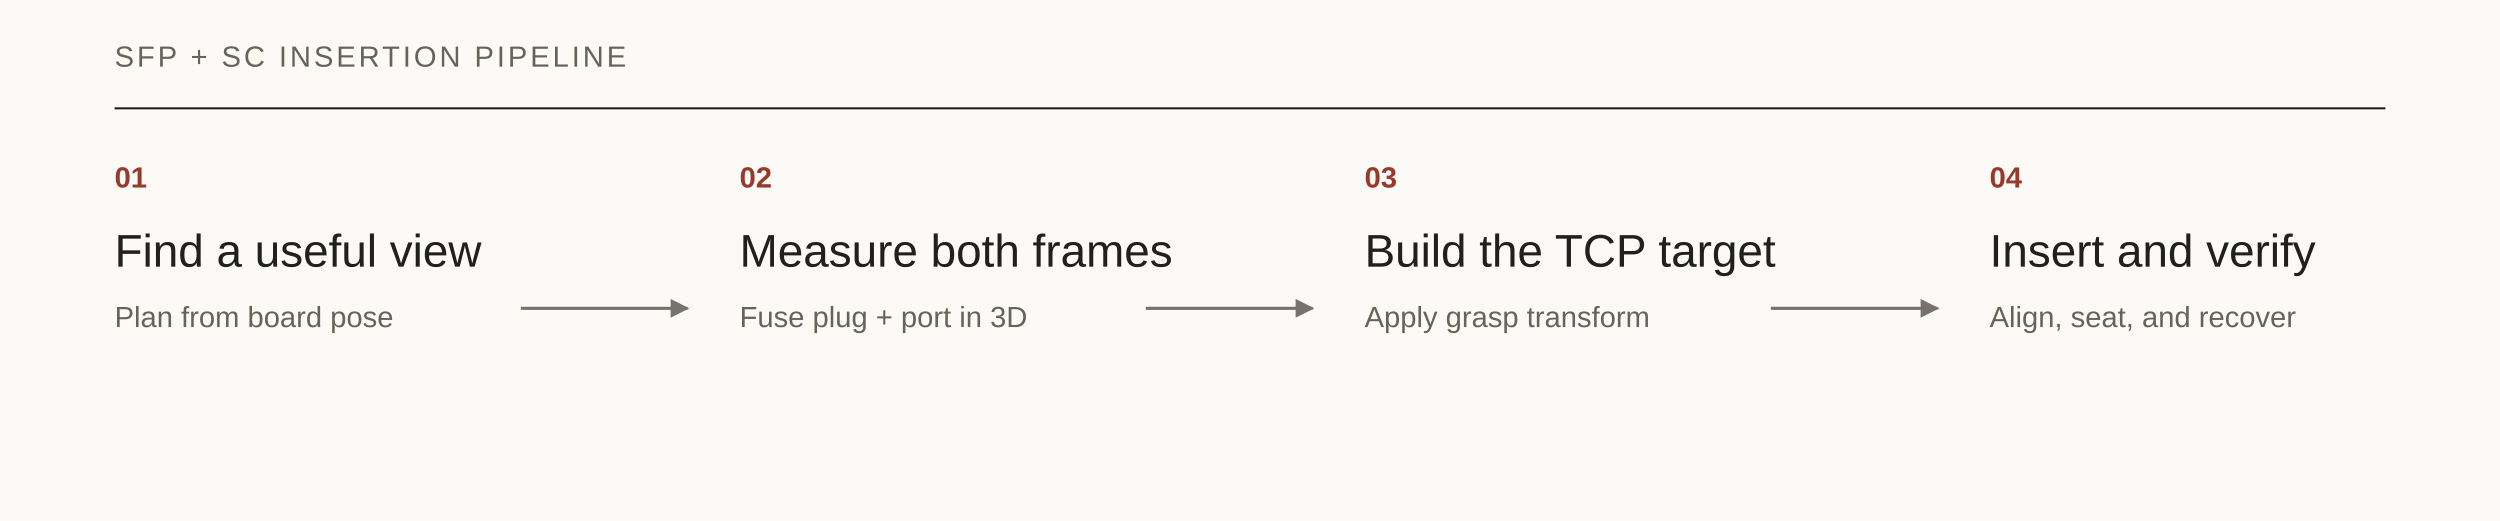
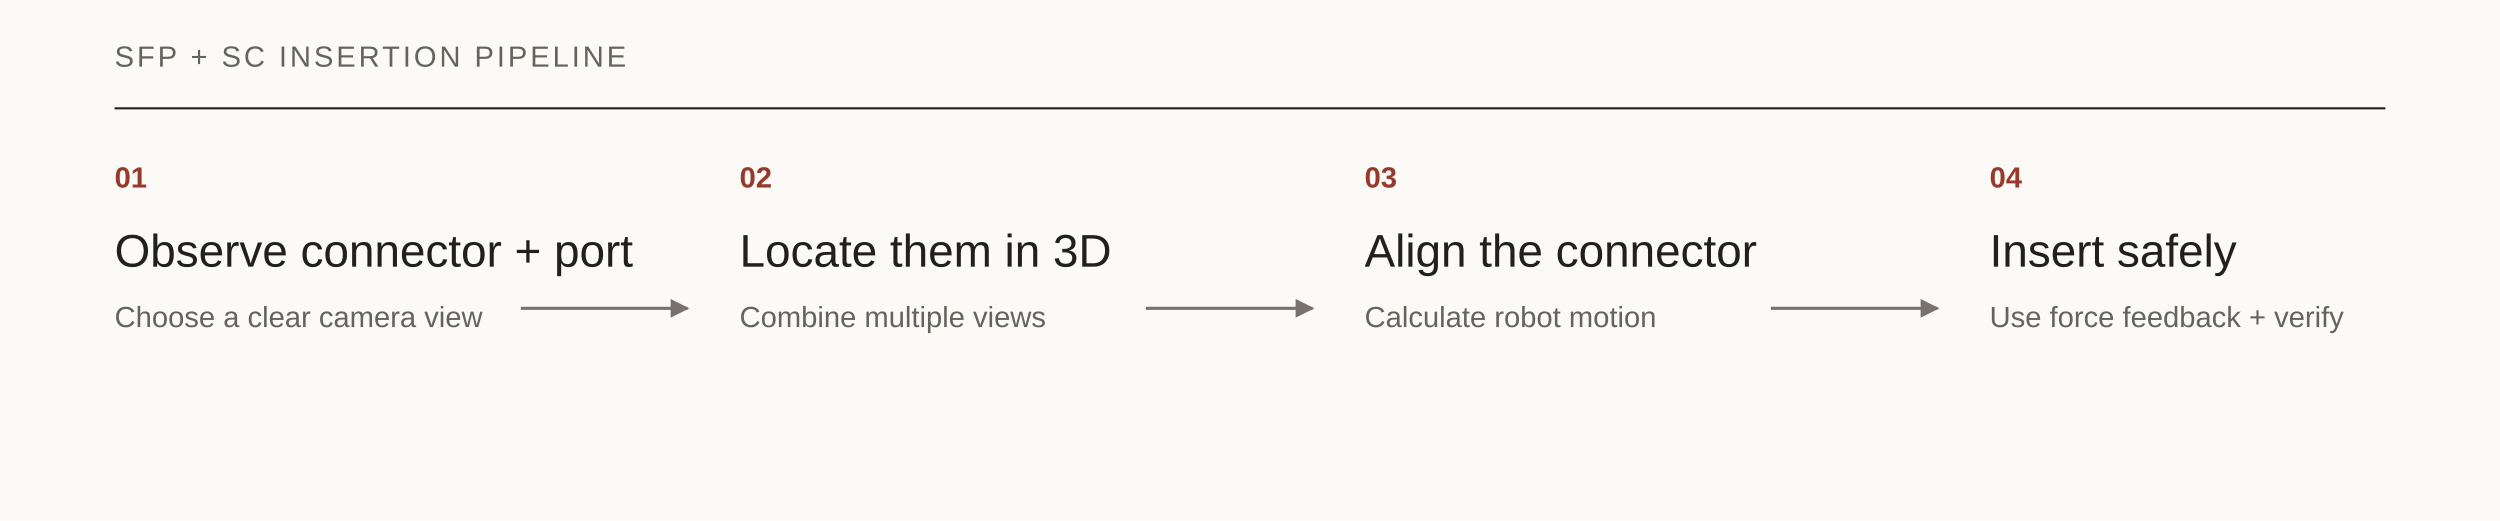
<svg xmlns="http://www.w3.org/2000/svg" width="1200" height="250" viewBox="0 0 1200 250" role="img" aria-labelledby="title description">
  <defs>
    <marker id="arrow" viewBox="0 0 10 10" refX="9" refY="5" markerWidth="6" markerHeight="6" orient="auto">
      <path d="M 0 0 L 10 5 L 0 10 z" fill="#77736c" />
    </marker>
  </defs>
  <rect width="1200" height="250" fill="#fbfaf7" />
  <line x1="55" y1="52" x2="1145" y2="52" stroke="#20201e" stroke-width="1" />
  <text x="55" y="32" fill="#66635d" font-family="Arial, Helvetica, sans-serif" font-size="14" letter-spacing="1.4">SFP + SC INSERTION PIPELINE</text>
  <g fill="none" stroke="#77736c" stroke-width="1.5" marker-end="url(#arrow)">
    <path d="M 250 148 L 330 148" />
    <path d="M 550 148 L 630 148" />
    <path d="M 850 148 L 930 148" />
  </g>
  <g font-family="Arial, Helvetica, sans-serif">
    <g transform="translate(55 90)">
      <text x="0" y="0" fill="#963b2b" font-size="14" font-weight="700">01</text>
-       <text x="0" y="38" fill="#20201e" font-size="22">Find a useful view</text>
-       <text x="0" y="67" fill="#66635d" font-size="14">Plan from board pose</text>
+       <text x="0" y="38" fill="#20201e" font-size="22">Observe connector + port</text>
+       <text x="0" y="67" fill="#66635d" font-size="14">Choose a clear camera view</text>
    </g>
    <g transform="translate(355 90)">
      <text x="0" y="0" fill="#963b2b" font-size="14" font-weight="700">02</text>
-       <text x="0" y="38" fill="#20201e" font-size="22">Measure both frames</text>
-       <text x="0" y="67" fill="#66635d" font-size="14">Fuse plug + port in 3D</text>
+       <text x="0" y="38" fill="#20201e" font-size="22">Locate them in 3D</text>
+       <text x="0" y="67" fill="#66635d" font-size="14">Combine multiple views</text>
    </g>
    <g transform="translate(655 90)">
      <text x="0" y="0" fill="#963b2b" font-size="14" font-weight="700">03</text>
-       <text x="0" y="38" fill="#20201e" font-size="22">Build the TCP target</text>
-       <text x="0" y="67" fill="#66635d" font-size="14">Apply grasp transform</text>
+       <text x="0" y="38" fill="#20201e" font-size="22">Align the connector</text>
+       <text x="0" y="67" fill="#66635d" font-size="14">Calculate robot motion</text>
    </g>
    <g transform="translate(955 90)">
      <text x="0" y="0" fill="#963b2b" font-size="14" font-weight="700">04</text>
-       <text x="0" y="38" fill="#20201e" font-size="22">Insert and verify</text>
-       <text x="0" y="67" fill="#66635d" font-size="14">Align, seat, and recover</text>
+       <text x="0" y="38" fill="#20201e" font-size="22">Insert safely</text>
+       <text x="0" y="67" fill="#66635d" font-size="14">Use force feedback + verify</text>
    </g>
  </g>
</svg>
